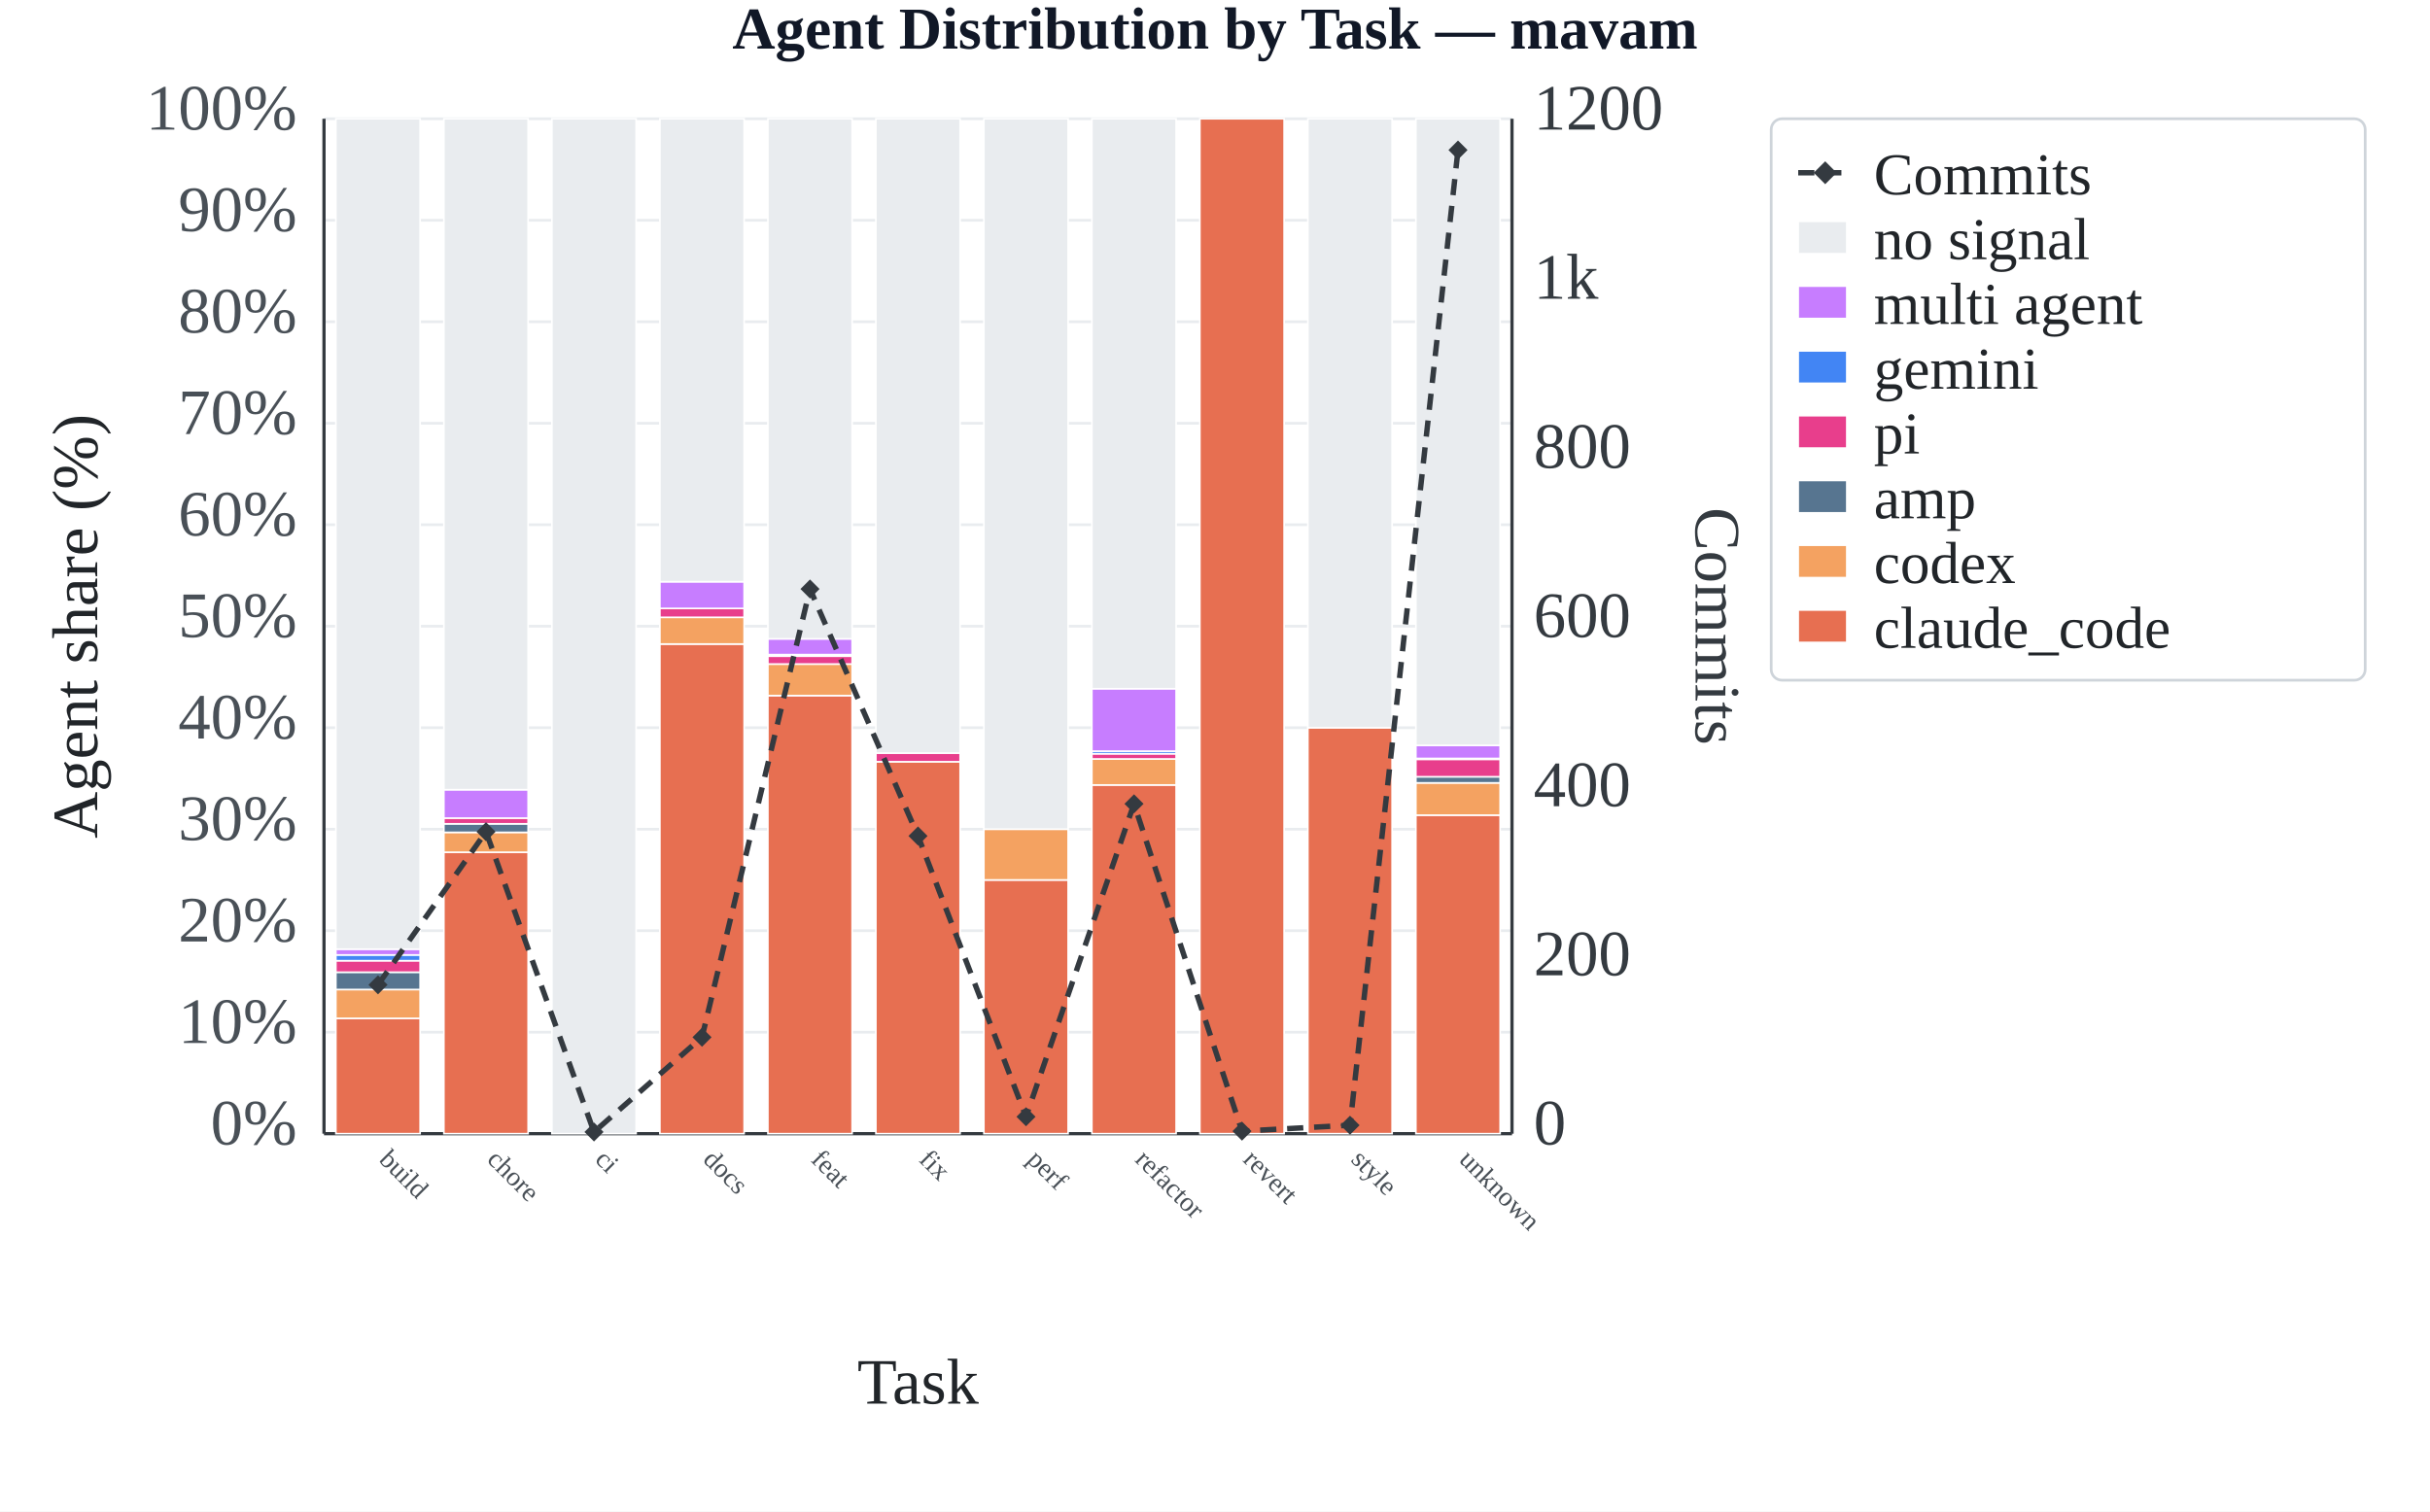
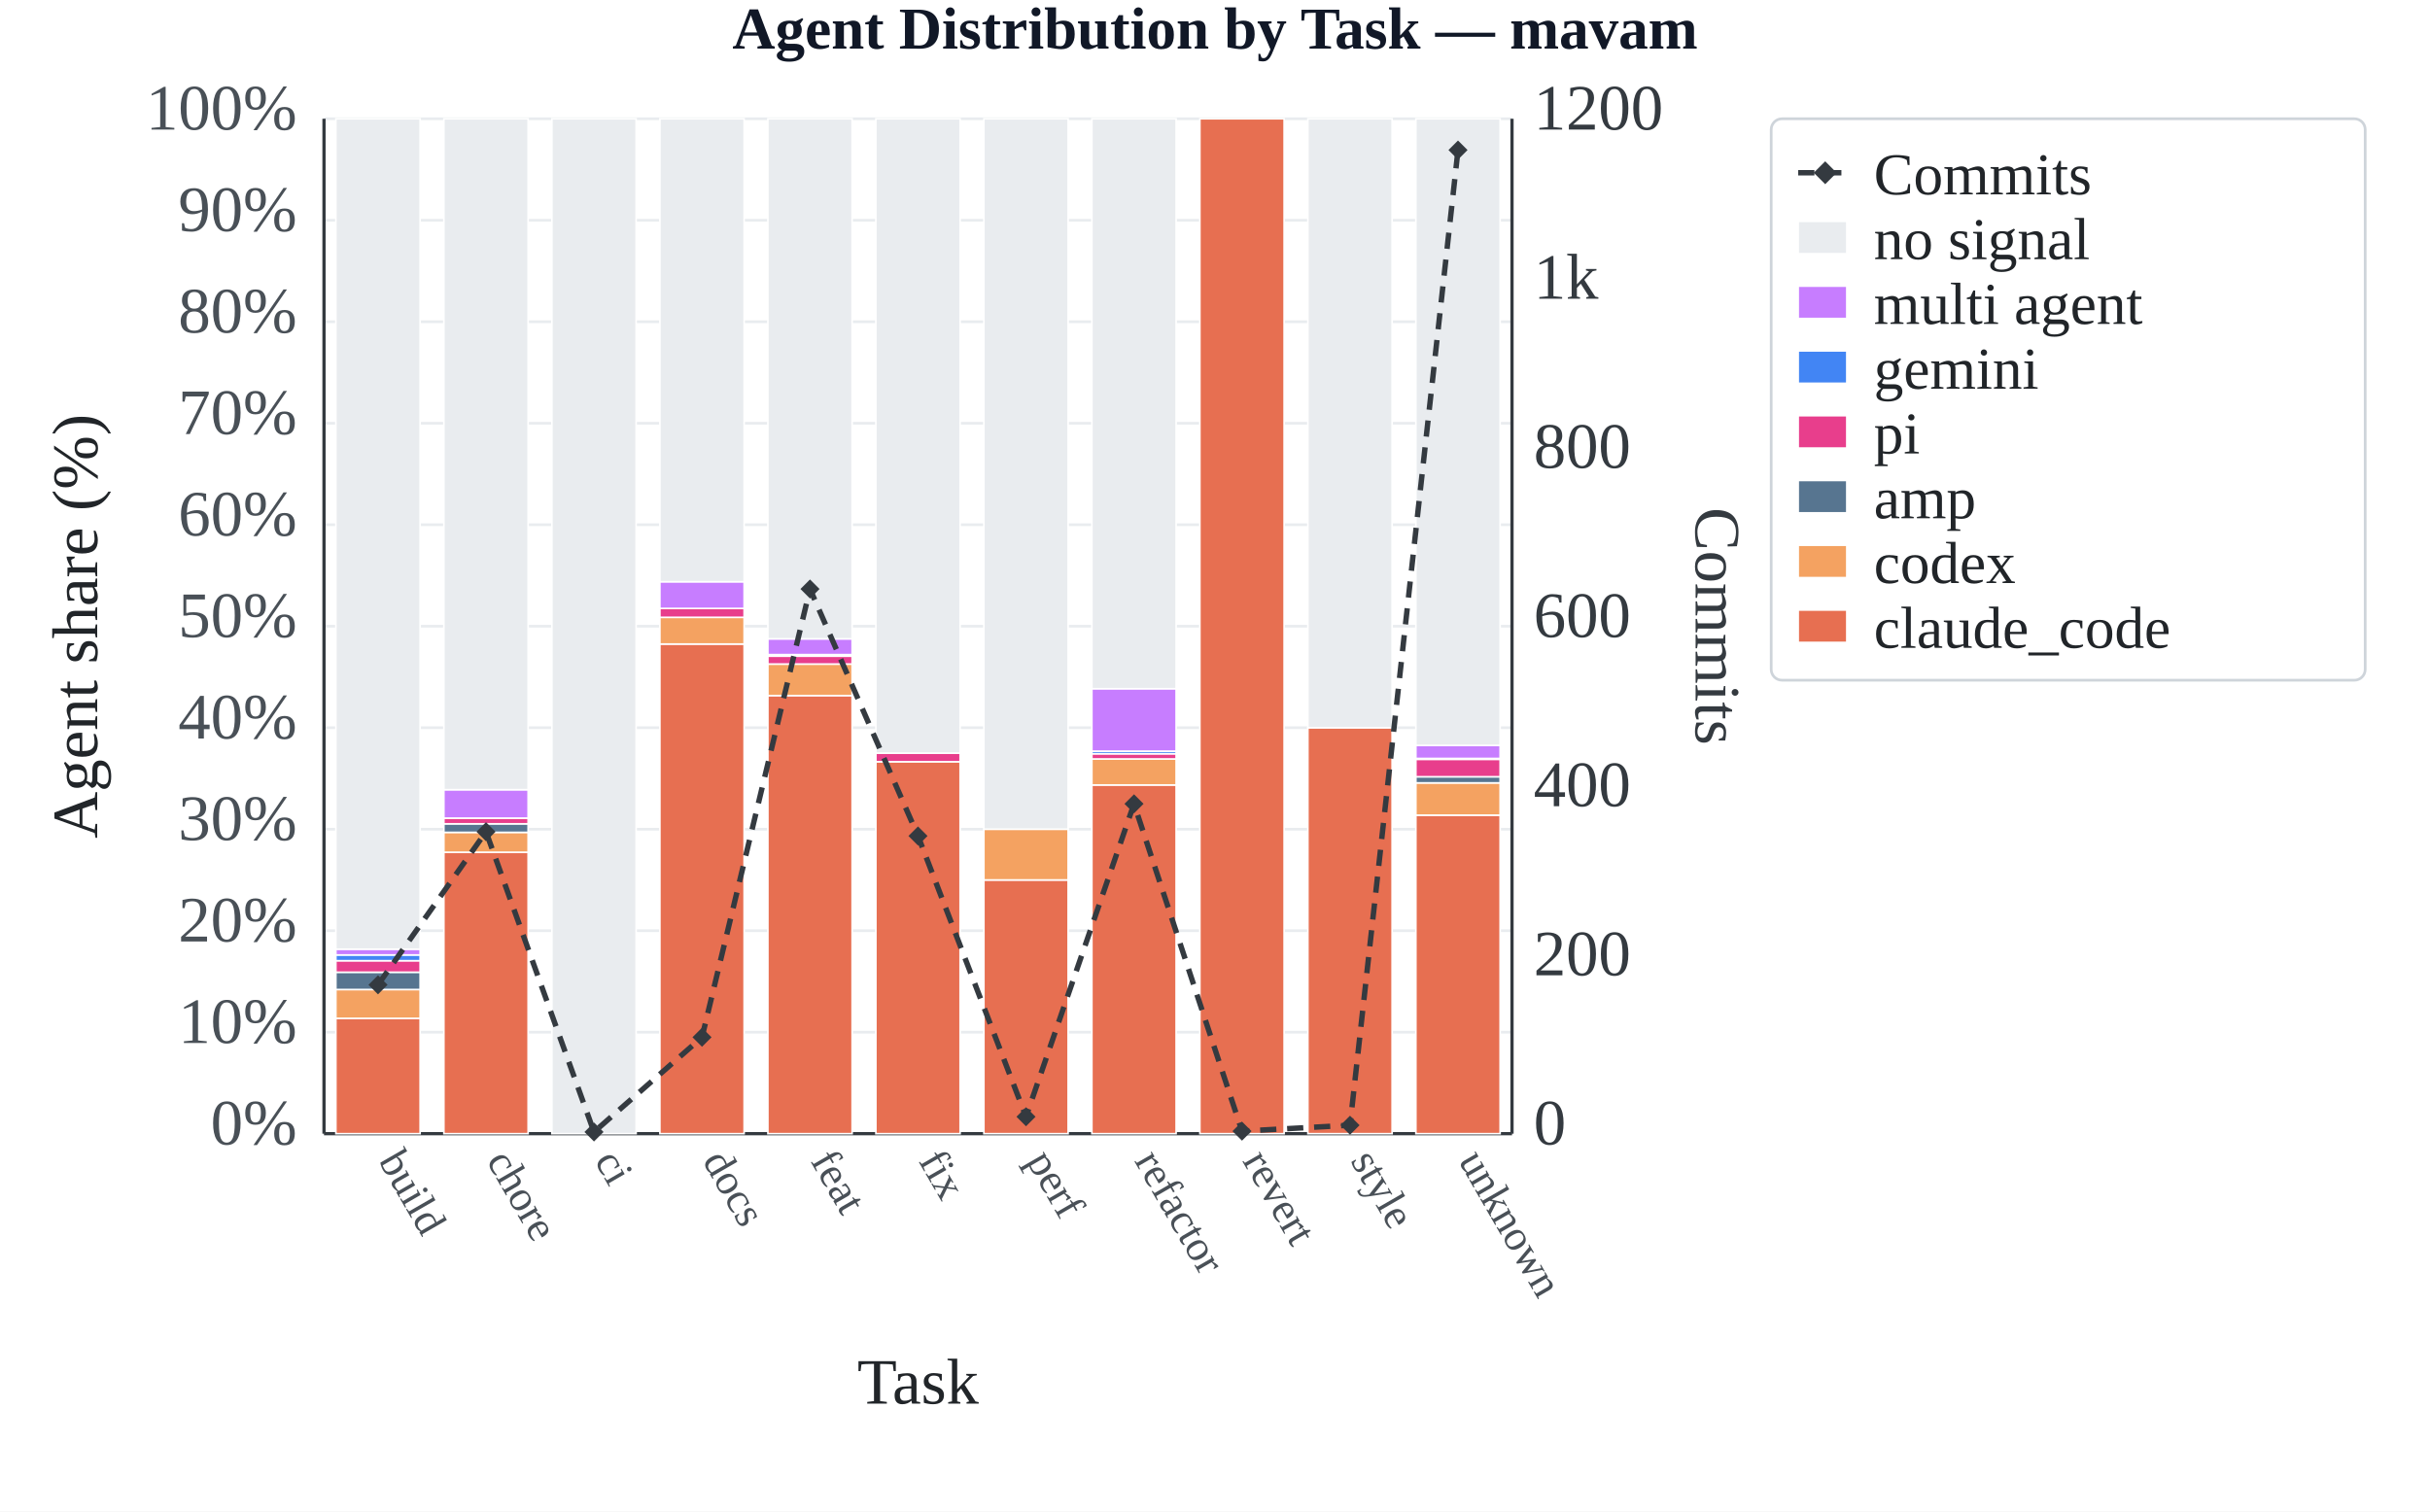
<svg xmlns="http://www.w3.org/2000/svg" width="900" height="560" viewBox="0 0 900 560">
  <rect width="100%" height="100%" fill="white" />
  <line x1="120.00" y1="420.00" x2="560.00" y2="420.00" stroke="#e9ecef" stroke-width="1" />
  <text x="110.00" y="424.00" text-anchor="end" font-size="24" fill="#495057">0%</text>
  <line x1="120.00" y1="382.40" x2="560.00" y2="382.40" stroke="#e9ecef" stroke-width="1" />
  <text x="110.00" y="386.40" text-anchor="end" font-size="24" fill="#495057">10%</text>
  <line x1="120.00" y1="344.80" x2="560.00" y2="344.80" stroke="#e9ecef" stroke-width="1" />
  <text x="110.00" y="348.80" text-anchor="end" font-size="24" fill="#495057">20%</text>
  <line x1="120.00" y1="307.20" x2="560.00" y2="307.20" stroke="#e9ecef" stroke-width="1" />
  <text x="110.00" y="311.20" text-anchor="end" font-size="24" fill="#495057">30%</text>
  <line x1="120.00" y1="269.60" x2="560.00" y2="269.60" stroke="#e9ecef" stroke-width="1" />
  <text x="110.00" y="273.60" text-anchor="end" font-size="24" fill="#495057">40%</text>
  <line x1="120.00" y1="232.00" x2="560.00" y2="232.00" stroke="#e9ecef" stroke-width="1" />
  <text x="110.00" y="236.00" text-anchor="end" font-size="24" fill="#495057">50%</text>
  <line x1="120.00" y1="194.40" x2="560.00" y2="194.40" stroke="#e9ecef" stroke-width="1" />
  <text x="110.00" y="198.40" text-anchor="end" font-size="24" fill="#495057">60%</text>
  <line x1="120.00" y1="156.80" x2="560.00" y2="156.80" stroke="#e9ecef" stroke-width="1" />
  <text x="110.00" y="160.80" text-anchor="end" font-size="24" fill="#495057">70%</text>
  <line x1="120.00" y1="119.20" x2="560.00" y2="119.20" stroke="#e9ecef" stroke-width="1" />
  <text x="110.00" y="123.20" text-anchor="end" font-size="24" fill="#495057">80%</text>
  <line x1="120.00" y1="81.60" x2="560.00" y2="81.60" stroke="#e9ecef" stroke-width="1" />
  <text x="110.00" y="85.60" text-anchor="end" font-size="24" fill="#495057">90%</text>
  <line x1="120.00" y1="44.00" x2="560.00" y2="44.00" stroke="#e9ecef" stroke-width="1" />
  <text x="110.00" y="48.00" text-anchor="end" font-size="24" fill="#495057">100%</text>
  <line x1="120.00" y1="420.00" x2="560.00" y2="420.00" stroke="#343a40" stroke-width="1.2" />
  <line x1="120.00" y1="44.00" x2="120.00" y2="420.00" stroke="#343a40" stroke-width="1.2" />
  <text x="568.00" y="424.00" text-anchor="start" font-size="24" fill="#343a40">0</text>
  <text x="568.00" y="361.33" text-anchor="start" font-size="24" fill="#343a40">200</text>
  <text x="568.00" y="298.67" text-anchor="start" font-size="24" fill="#343a40">400</text>
  <text x="568.00" y="236.00" text-anchor="start" font-size="24" fill="#343a40">600</text>
  <text x="568.00" y="173.33" text-anchor="start" font-size="24" fill="#343a40">800</text>
  <text x="568.00" y="110.67" text-anchor="start" font-size="24" fill="#343a40">1k</text>
  <text x="568.00" y="48.00" text-anchor="start" font-size="24" fill="#343a40">1200</text>
  <line x1="560.00" y1="44.00" x2="560.00" y2="420.00" stroke="#343a40" stroke-width="1.2" />
  <text x="450.00" y="18" text-anchor="middle" font-size="22" font-weight="700" fill="#111827">Agent Distribution by Task — mavam</text>
  <text x="36.00" y="232.00" transform="rotate(-90 36.00 232.00)" text-anchor="middle" font-size="24" fill="#212529">Agent share (%)</text>
  <text x="340.00" y="520.00" text-anchor="middle" font-size="24" fill="#212529">Task</text>
  <text x="628.00" y="232.00" transform="rotate(90 628.00 232.00)" text-anchor="middle" font-size="24" fill="#343a40">Commits</text>
  <rect x="124.40" y="377.27" width="31.20" height="42.73" fill="#e76f51" stroke="white" stroke-width="0.6" />
  <rect x="124.40" y="366.59" width="31.20" height="10.68" fill="#f4a261" stroke="white" stroke-width="0.6" />
  <rect x="124.40" y="360.18" width="31.20" height="6.41" fill="#577590" stroke="white" stroke-width="0.6" />
  <rect x="124.40" y="355.91" width="31.20" height="4.27" fill="#e83e8c" stroke="white" stroke-width="0.6" />
  <rect x="124.40" y="353.77" width="31.20" height="2.14" fill="#4285f4" stroke="white" stroke-width="0.6" />
  <rect x="124.40" y="351.64" width="31.20" height="2.14" fill="#c77dff" stroke="white" stroke-width="0.6" />
  <rect x="124.40" y="44.00" width="31.20" height="307.64" fill="#e9ecef" stroke="white" stroke-width="0.6" />
  <rect x="164.40" y="315.73" width="31.20" height="104.27" fill="#e76f51" stroke="white" stroke-width="0.6" />
  <rect x="164.40" y="308.36" width="31.20" height="7.37" fill="#f4a261" stroke="white" stroke-width="0.6" />
  <rect x="164.40" y="305.20" width="31.20" height="3.16" fill="#577590" stroke="white" stroke-width="0.6" />
  <rect x="164.40" y="303.09" width="31.20" height="2.11" fill="#e83e8c" stroke="white" stroke-width="0.6" />
  <rect x="164.40" y="292.56" width="31.20" height="10.53" fill="#c77dff" stroke="white" stroke-width="0.6" />
  <rect x="164.40" y="44.00" width="31.20" height="248.56" fill="#e9ecef" stroke="white" stroke-width="0.6" />
  <rect x="204.40" y="44.00" width="31.20" height="376.00" fill="#e9ecef" stroke="white" stroke-width="0.6" />
  <rect x="244.40" y="238.60" width="31.20" height="181.40" fill="#e76f51" stroke="white" stroke-width="0.6" />
  <rect x="244.40" y="228.70" width="31.20" height="9.89" fill="#f4a261" stroke="white" stroke-width="0.6" />
  <rect x="244.40" y="225.40" width="31.20" height="3.30" fill="#e83e8c" stroke="white" stroke-width="0.6" />
  <rect x="244.40" y="215.51" width="31.20" height="9.89" fill="#c77dff" stroke="white" stroke-width="0.6" />
  <rect x="244.40" y="44.00" width="31.20" height="171.51" fill="#e9ecef" stroke="white" stroke-width="0.6" />
  <rect x="284.40" y="257.69" width="31.20" height="162.31" fill="#e76f51" stroke="white" stroke-width="0.6" />
  <rect x="284.40" y="246.01" width="31.20" height="11.68" fill="#f4a261" stroke="white" stroke-width="0.6" />
  <rect x="284.40" y="243.09" width="31.20" height="2.92" fill="#e83e8c" stroke="white" stroke-width="0.6" />
  <rect x="284.40" y="242.51" width="31.20" height="0.58" fill="#4285f4" stroke="white" stroke-width="0.6" />
  <rect x="284.40" y="236.67" width="31.20" height="5.84" fill="#c77dff" stroke="white" stroke-width="0.6" />
  <rect x="284.40" y="44.00" width="31.20" height="192.67" fill="#e9ecef" stroke="white" stroke-width="0.6" />
  <rect x="324.40" y="282.20" width="31.20" height="137.80" fill="#e76f51" stroke="white" stroke-width="0.6" />
  <rect x="324.40" y="279.00" width="31.20" height="3.20" fill="#e83e8c" stroke="white" stroke-width="0.6" />
  <rect x="324.40" y="44.00" width="31.20" height="235.00" fill="#e9ecef" stroke="white" stroke-width="0.6" />
  <rect x="364.40" y="326.00" width="31.20" height="94.00" fill="#e76f51" stroke="white" stroke-width="0.6" />
  <rect x="364.40" y="307.20" width="31.20" height="18.80" fill="#f4a261" stroke="white" stroke-width="0.6" />
  <rect x="364.40" y="44.00" width="31.20" height="263.20" fill="#e9ecef" stroke="white" stroke-width="0.6" />
  <rect x="404.40" y="290.81" width="31.20" height="129.19" fill="#e76f51" stroke="white" stroke-width="0.6" />
  <rect x="404.40" y="281.17" width="31.20" height="9.64" fill="#f4a261" stroke="white" stroke-width="0.6" />
  <rect x="404.40" y="279.24" width="31.20" height="1.93" fill="#e83e8c" stroke="white" stroke-width="0.6" />
  <rect x="404.40" y="278.28" width="31.20" height="0.96" fill="#4285f4" stroke="white" stroke-width="0.6" />
  <rect x="404.40" y="255.14" width="31.20" height="23.14" fill="#c77dff" stroke="white" stroke-width="0.6" />
  <rect x="404.40" y="44.00" width="31.20" height="211.14" fill="#e9ecef" stroke="white" stroke-width="0.6" />
  <rect x="444.40" y="44.00" width="31.20" height="376.00" fill="#e76f51" stroke="white" stroke-width="0.6" />
  <rect x="484.40" y="269.60" width="31.20" height="150.40" fill="#e76f51" stroke="white" stroke-width="0.6" />
  <rect x="484.40" y="44.00" width="31.20" height="225.60" fill="#e9ecef" stroke="white" stroke-width="0.6" />
  <rect x="524.40" y="301.99" width="31.20" height="118.01" fill="#e76f51" stroke="white" stroke-width="0.6" />
  <rect x="524.40" y="290.03" width="31.20" height="11.96" fill="#f4a261" stroke="white" stroke-width="0.6" />
  <rect x="524.40" y="287.77" width="31.20" height="2.26" fill="#577590" stroke="white" stroke-width="0.6" />
  <rect x="524.40" y="281.30" width="31.20" height="6.47" fill="#e83e8c" stroke="white" stroke-width="0.6" />
  <rect x="524.40" y="280.98" width="31.20" height="0.32" fill="#4285f4" stroke="white" stroke-width="0.6" />
  <rect x="524.40" y="276.13" width="31.20" height="4.85" fill="#c77dff" stroke="white" stroke-width="0.6" />
  <rect x="524.40" y="44.00" width="31.20" height="232.13" fill="#e9ecef" stroke="white" stroke-width="0.6" />
  <polyline fill="none" stroke="#343a40" stroke-width="2" stroke-dasharray="6 4" points="140.00,364.85 180.00,308.14 220.00,419.37 260.00,384.28 300.00,218.21 340.00,309.71 380.00,413.73 420.00,297.80 460.00,419.06 500.00,416.87 540.00,55.59" />
  <rect x="137.50" y="362.35" width="5" height="5" fill="#343a40" transform="rotate(45 140.00 364.85)" />
  <rect x="177.50" y="305.64" width="5" height="5" fill="#343a40" transform="rotate(45 180.00 308.14)" />
  <rect x="217.50" y="416.87" width="5" height="5" fill="#343a40" transform="rotate(45 220.00 419.37)" />
  <rect x="257.50" y="381.78" width="5" height="5" fill="#343a40" transform="rotate(45 260.00 384.28)" />
  <rect x="297.50" y="215.71" width="5" height="5" fill="#343a40" transform="rotate(45 300.00 218.21)" />
  <rect x="337.50" y="307.21" width="5" height="5" fill="#343a40" transform="rotate(45 340.00 309.71)" />
  <rect x="377.50" y="411.23" width="5" height="5" fill="#343a40" transform="rotate(45 380.00 413.73)" />
  <rect x="417.50" y="295.30" width="5" height="5" fill="#343a40" transform="rotate(45 420.00 297.80)" />
  <rect x="457.50" y="416.56" width="5" height="5" fill="#343a40" transform="rotate(45 460.00 419.06)" />
  <rect x="497.50" y="414.37" width="5" height="5" fill="#343a40" transform="rotate(45 500.00 416.87)" />
  <rect x="537.50" y="53.09" width="5" height="5" fill="#343a40" transform="rotate(45 540.00 55.59)" />
-   <text x="140.00" y="430.00" transform="rotate(45 140.00 430.00)" font-size="10" text-anchor="start" fill="#495057">build</text>
-   <text x="180.00" y="430.00" transform="rotate(45 180.00 430.00)" font-size="10" text-anchor="start" fill="#495057">chore</text>
-   <text x="220.00" y="430.00" transform="rotate(45 220.00 430.00)" font-size="10" text-anchor="start" fill="#495057">ci</text>
-   <text x="260.00" y="430.00" transform="rotate(45 260.00 430.00)" font-size="10" text-anchor="start" fill="#495057">docs</text>
-   <text x="300.00" y="430.00" transform="rotate(45 300.00 430.00)" font-size="10" text-anchor="start" fill="#495057">feat</text>
-   <text x="340.00" y="430.00" transform="rotate(45 340.00 430.00)" font-size="10" text-anchor="start" fill="#495057">fix</text>
-   <text x="380.00" y="430.00" transform="rotate(45 380.00 430.00)" font-size="10" text-anchor="start" fill="#495057">perf</text>
-   <text x="420.00" y="430.00" transform="rotate(45 420.00 430.00)" font-size="10" text-anchor="start" fill="#495057">refactor</text>
-   <text x="460.00" y="430.00" transform="rotate(45 460.00 430.00)" font-size="10" text-anchor="start" fill="#495057">revert</text>
-   <text x="500.00" y="430.00" transform="rotate(45 500.00 430.00)" font-size="10" text-anchor="start" fill="#495057">style</text>
-   <text x="540.00" y="430.00" transform="rotate(45 540.00 430.00)" font-size="10" text-anchor="start" fill="#495057">unknown</text>
+   <text x="140.00" y="430.00" transform="rotate(60 140.00 430.00)" font-size="16" text-anchor="start" fill="#495057">build</text>
+   <text x="180.00" y="430.00" transform="rotate(60 180.00 430.00)" font-size="16" text-anchor="start" fill="#495057">chore</text>
+   <text x="220.00" y="430.00" transform="rotate(60 220.00 430.00)" font-size="16" text-anchor="start" fill="#495057">ci</text>
+   <text x="260.00" y="430.00" transform="rotate(60 260.00 430.00)" font-size="16" text-anchor="start" fill="#495057">docs</text>
+   <text x="300.00" y="430.00" transform="rotate(60 300.00 430.00)" font-size="16" text-anchor="start" fill="#495057">feat</text>
+   <text x="340.00" y="430.00" transform="rotate(60 340.00 430.00)" font-size="16" text-anchor="start" fill="#495057">fix</text>
+   <text x="380.00" y="430.00" transform="rotate(60 380.00 430.00)" font-size="16" text-anchor="start" fill="#495057">perf</text>
+   <text x="420.00" y="430.00" transform="rotate(60 420.00 430.00)" font-size="16" text-anchor="start" fill="#495057">refactor</text>
+   <text x="460.00" y="430.00" transform="rotate(60 460.00 430.00)" font-size="16" text-anchor="start" fill="#495057">revert</text>
+   <text x="500.00" y="430.00" transform="rotate(60 500.00 430.00)" font-size="16" text-anchor="start" fill="#495057">style</text>
+   <text x="540.00" y="430.00" transform="rotate(60 540.00 430.00)" font-size="16" text-anchor="start" fill="#495057">unknown</text>
  <rect x="656.00" y="44.00" width="220.00" height="208.00" rx="4" ry="4" fill="white" fill-opacity="0.92" stroke="#ced4da" stroke-width="1" />
  <line x1="666.00" y1="64.00" x2="686.00" y2="64.00" stroke="#343a40" stroke-width="2" stroke-dasharray="6 4" />
  <rect x="673.00" y="61.00" width="6" height="6" fill="#343a40" transform="rotate(45 676.00 64.00)" />
  <text x="694.00" y="72.00" font-size="22" fill="#212529">Commits</text>
  <rect x="666.00" y="82.00" width="18" height="12" fill="#e9ecef" stroke="#ffffff" stroke-width="0.6" />
  <text x="694.00" y="96.00" font-size="22" fill="#212529">no signal</text>
  <rect x="666.00" y="106.00" width="18" height="12" fill="#c77dff" stroke="#ffffff" stroke-width="0.6" />
  <text x="694.00" y="120.00" font-size="22" fill="#212529">multi agent</text>
  <rect x="666.00" y="130.00" width="18" height="12" fill="#4285f4" stroke="#ffffff" stroke-width="0.6" />
  <text x="694.00" y="144.00" font-size="22" fill="#212529">gemini</text>
  <rect x="666.00" y="154.00" width="18" height="12" fill="#e83e8c" stroke="#ffffff" stroke-width="0.6" />
  <text x="694.00" y="168.00" font-size="22" fill="#212529">pi</text>
  <rect x="666.00" y="178.00" width="18" height="12" fill="#577590" stroke="#ffffff" stroke-width="0.6" />
  <text x="694.00" y="192.00" font-size="22" fill="#212529">amp</text>
  <rect x="666.00" y="202.00" width="18" height="12" fill="#f4a261" stroke="#ffffff" stroke-width="0.6" />
  <text x="694.00" y="216.00" font-size="22" fill="#212529">codex</text>
  <rect x="666.00" y="226.00" width="18" height="12" fill="#e76f51" stroke="#ffffff" stroke-width="0.6" />
  <text x="694.00" y="240.00" font-size="22" fill="#212529">claude_code</text>
</svg>
